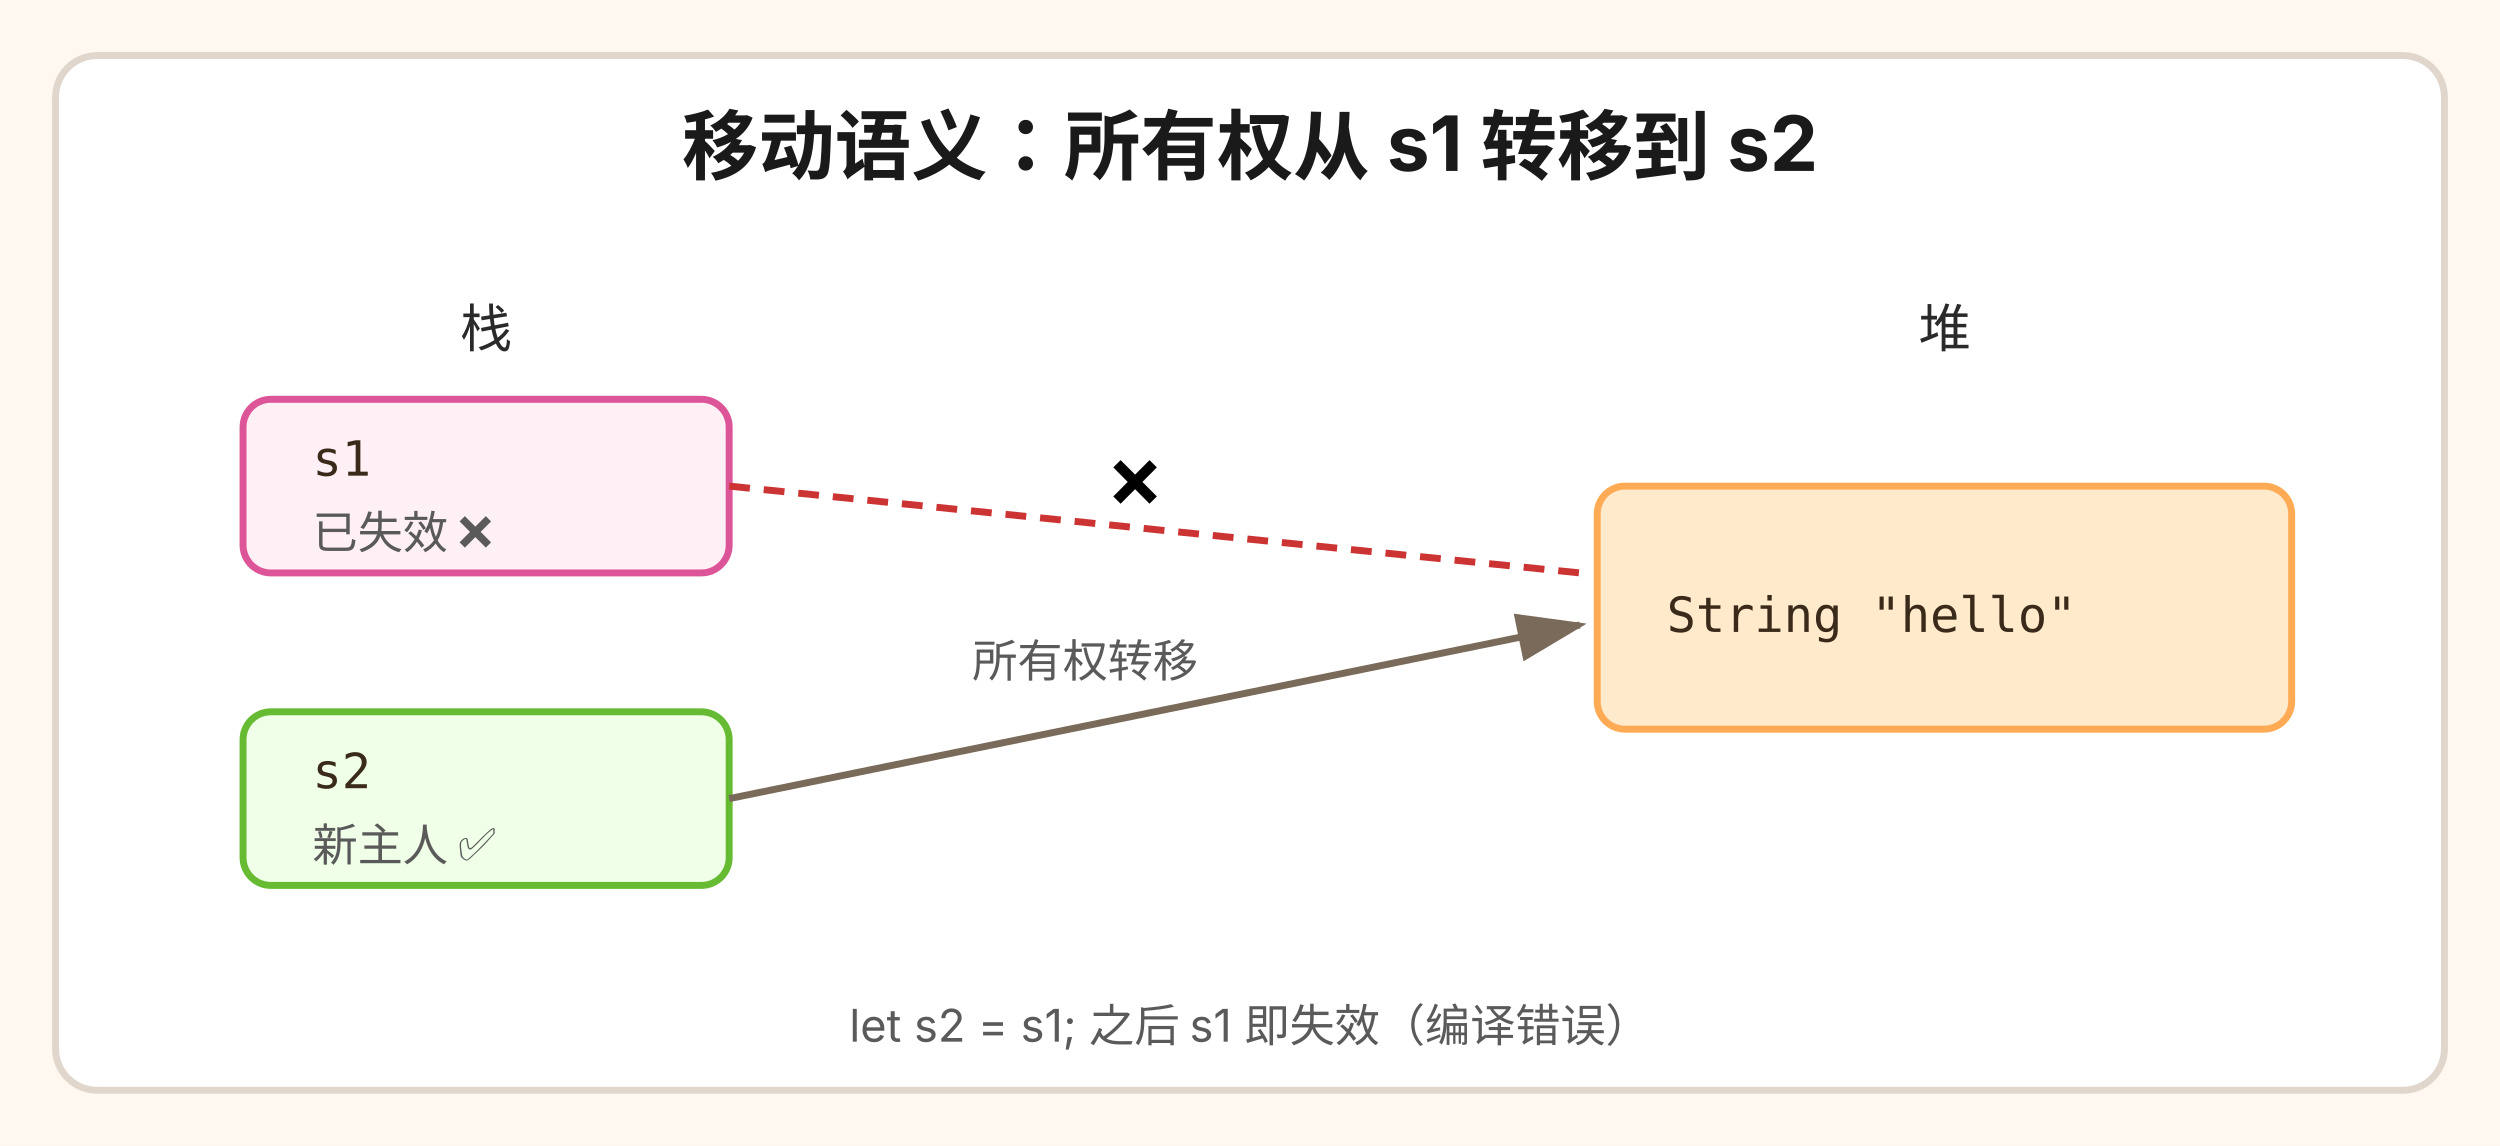
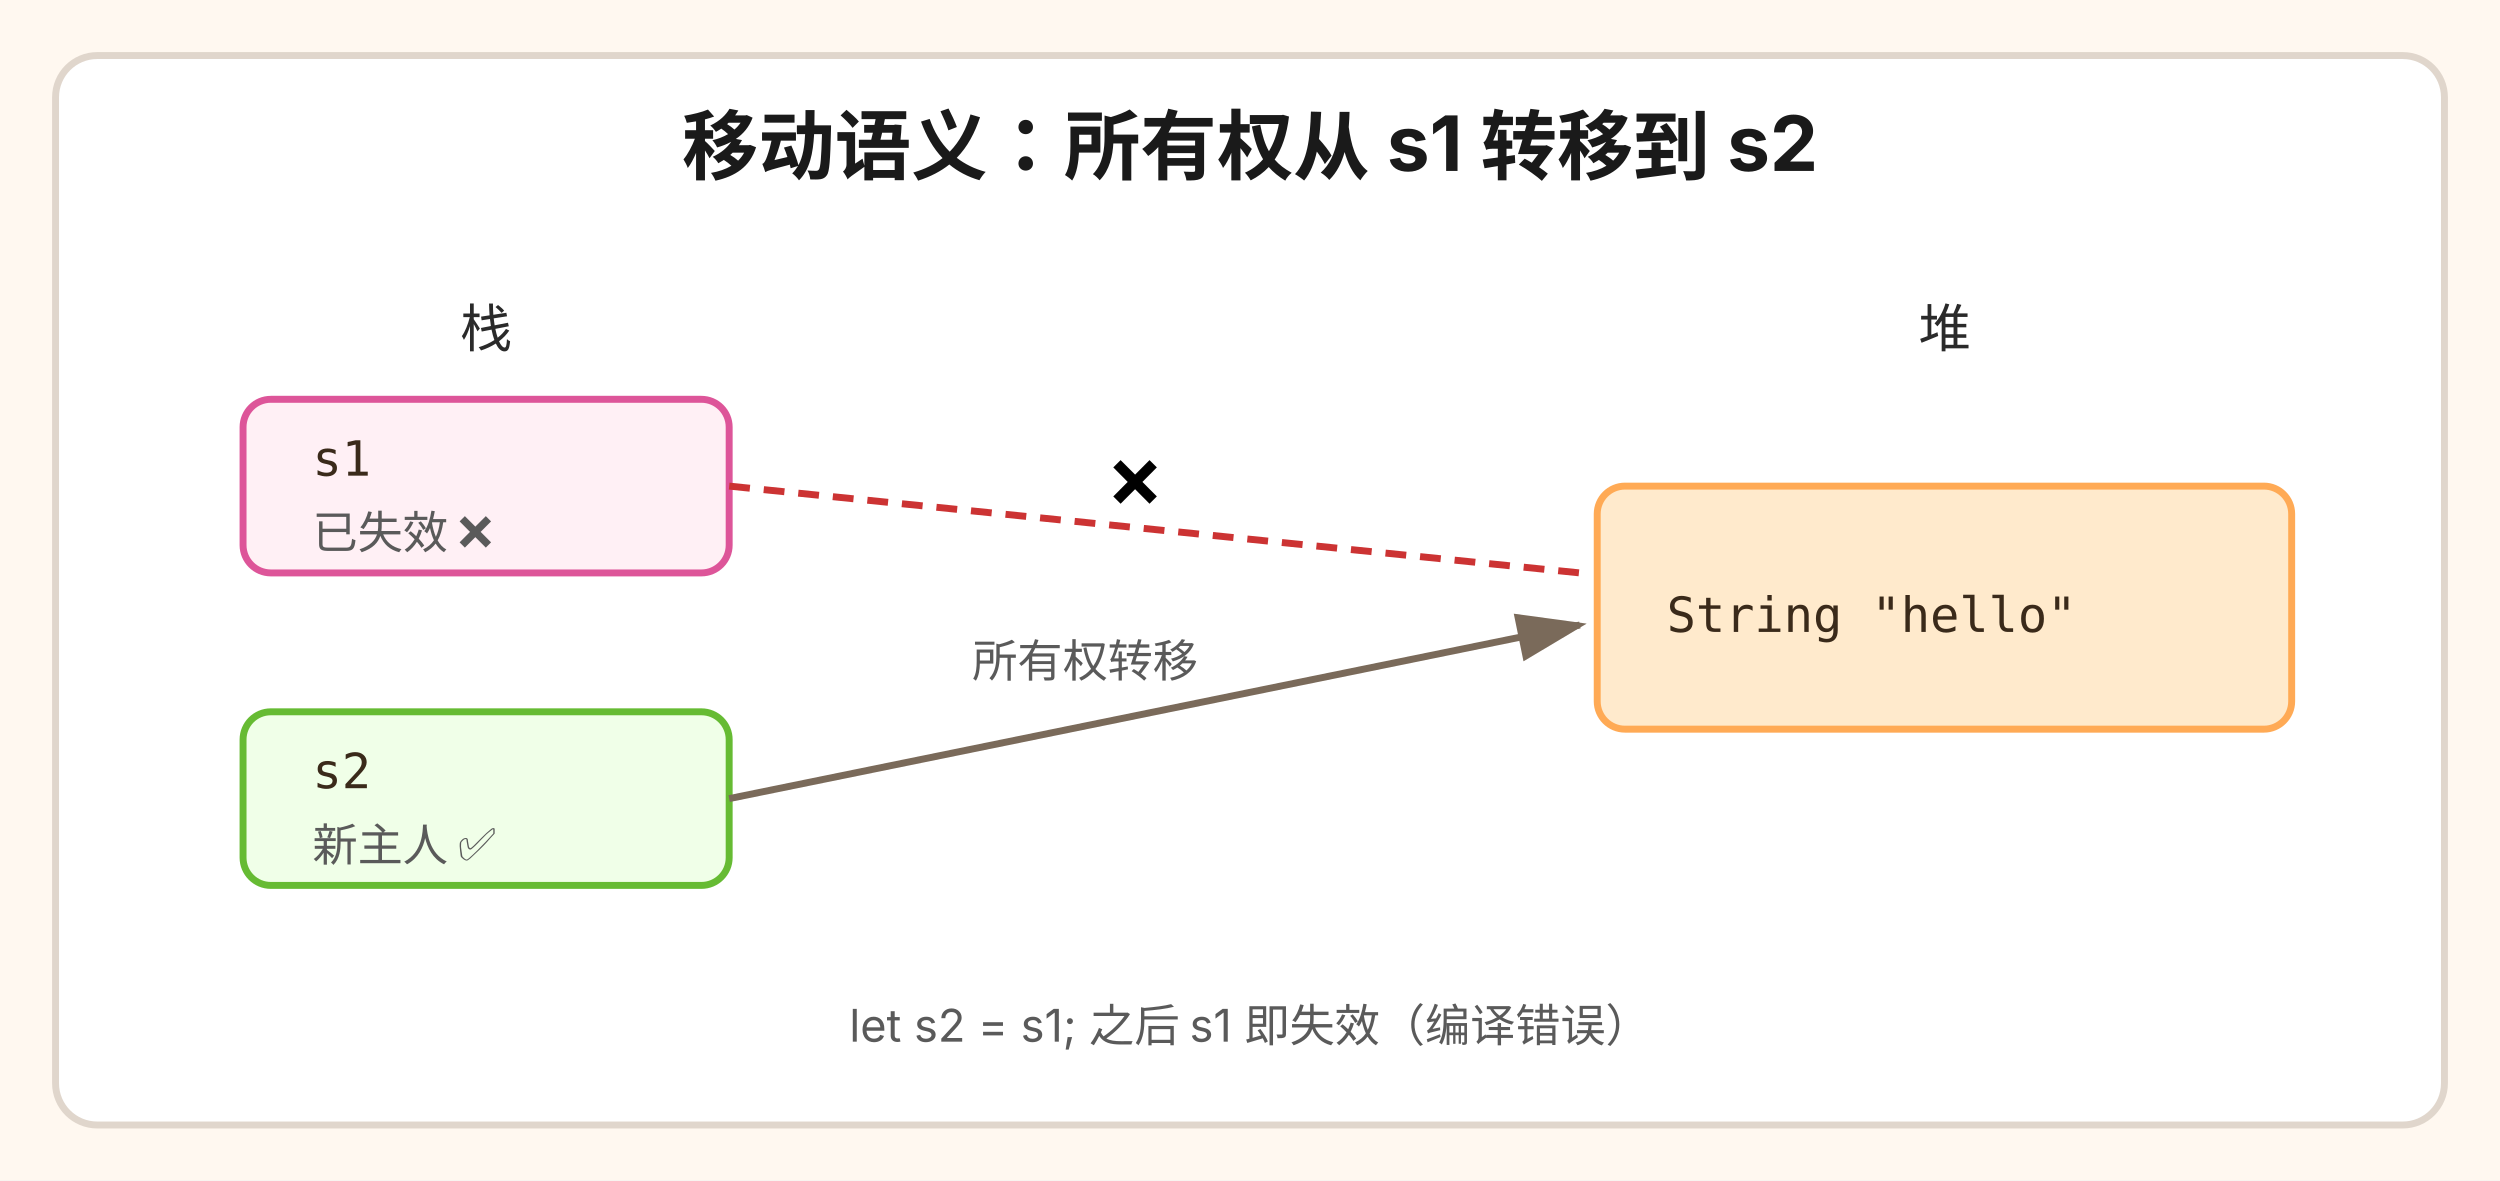
- <svg xmlns="http://www.w3.org/2000/svg" width="720" height="330" viewBox="0 0 720 330">
+ <svg xmlns="http://www.w3.org/2000/svg" width="720" height="340" viewBox="0 0 720 340">
  <defs>
    <style>
      .bg { fill: #fff8f0; }
      .card { fill: #ffffff; stroke: #e0d6cc; stroke-width: 2; }
      .title { font: bold 22px system-ui, -apple-system, sans-serif; fill: #1a1a1a; }
      .text { font: 15px system-ui, -apple-system, sans-serif; fill: #2a2a2a; }
      .code { font: 14px "SF Mono", Menlo, monospace; fill: #3a2a1a; }
      .label { font: 13px system-ui, -apple-system, sans-serif; fill: #5a5a5a; }
      .arrow { stroke: #7a6a5a; stroke-width: 2; fill: none; marker-end: url(#arrowhead); }
      .highlight { fill: #ffeacc; stroke: #ffaa55; stroke-width: 2; }
      .box { fill: #e8f4ff; stroke: #3399ff; stroke-width: 2; }
      .box2 { fill: #f0ffe8; stroke: #66bb33; stroke-width: 2; }
      .box3 { fill: #fff0f5; stroke: #dd5599; stroke-width: 2; }
    </style>
    <marker id="arrowhead" markerWidth="10" markerHeight="7" refX="9" refY="3.5" orient="auto">
      <polygon points="0 0, 10 3.5, 0 7" fill="#7a6a5a" />
    </marker>
  </defs>
-   <rect width="720" height="330" class="bg" />
-   <rect x="16" y="16" width="688" height="298" rx="12" class="card" />
+   <rect width="720" height="340" class="bg" />
+   <rect x="16" y="16" width="688" height="308" rx="12" class="card" />
  <text x="360" y="50" text-anchor="middle" class="title">移动语义：所有权从 s1 转移到 s2</text>
  <text x="140" y="100" text-anchor="middle" class="text">栈</text>
  <text x="560" y="100" text-anchor="middle" class="text">堆</text>
  <rect x="70" y="115" width="140" height="50" rx="8" class="box3" />
  <text x="90" y="137" class="code">s1</text>
  <text x="90" y="158" class="label">已失效 ❌</text>
  <rect x="70" y="205" width="140" height="50" rx="8" class="box2" />
  <text x="90" y="227" class="code">s2</text>
  <text x="90" y="248" class="label">新主人 ✅</text>
  <rect x="460" y="140" width="200" height="70" rx="8" class="highlight" />
  <text x="480" y="182" class="code">String "hello"</text>
  <line x1="210" y1="230" x2="455" y2="180" class="arrow" />
  <text x="280" y="195" class="label">所有权转移</text>
  <line x1="210" y1="140" x2="455" y2="165" stroke="#cc3333" stroke-width="2" stroke-dasharray="6 4" />
  <text x="320" y="145" font-size="18">❌</text>
  <text x="360" y="300" text-anchor="middle" class="label">let s2 = s1; 之后 s1 即失效（编译错误）</text>
</svg>
